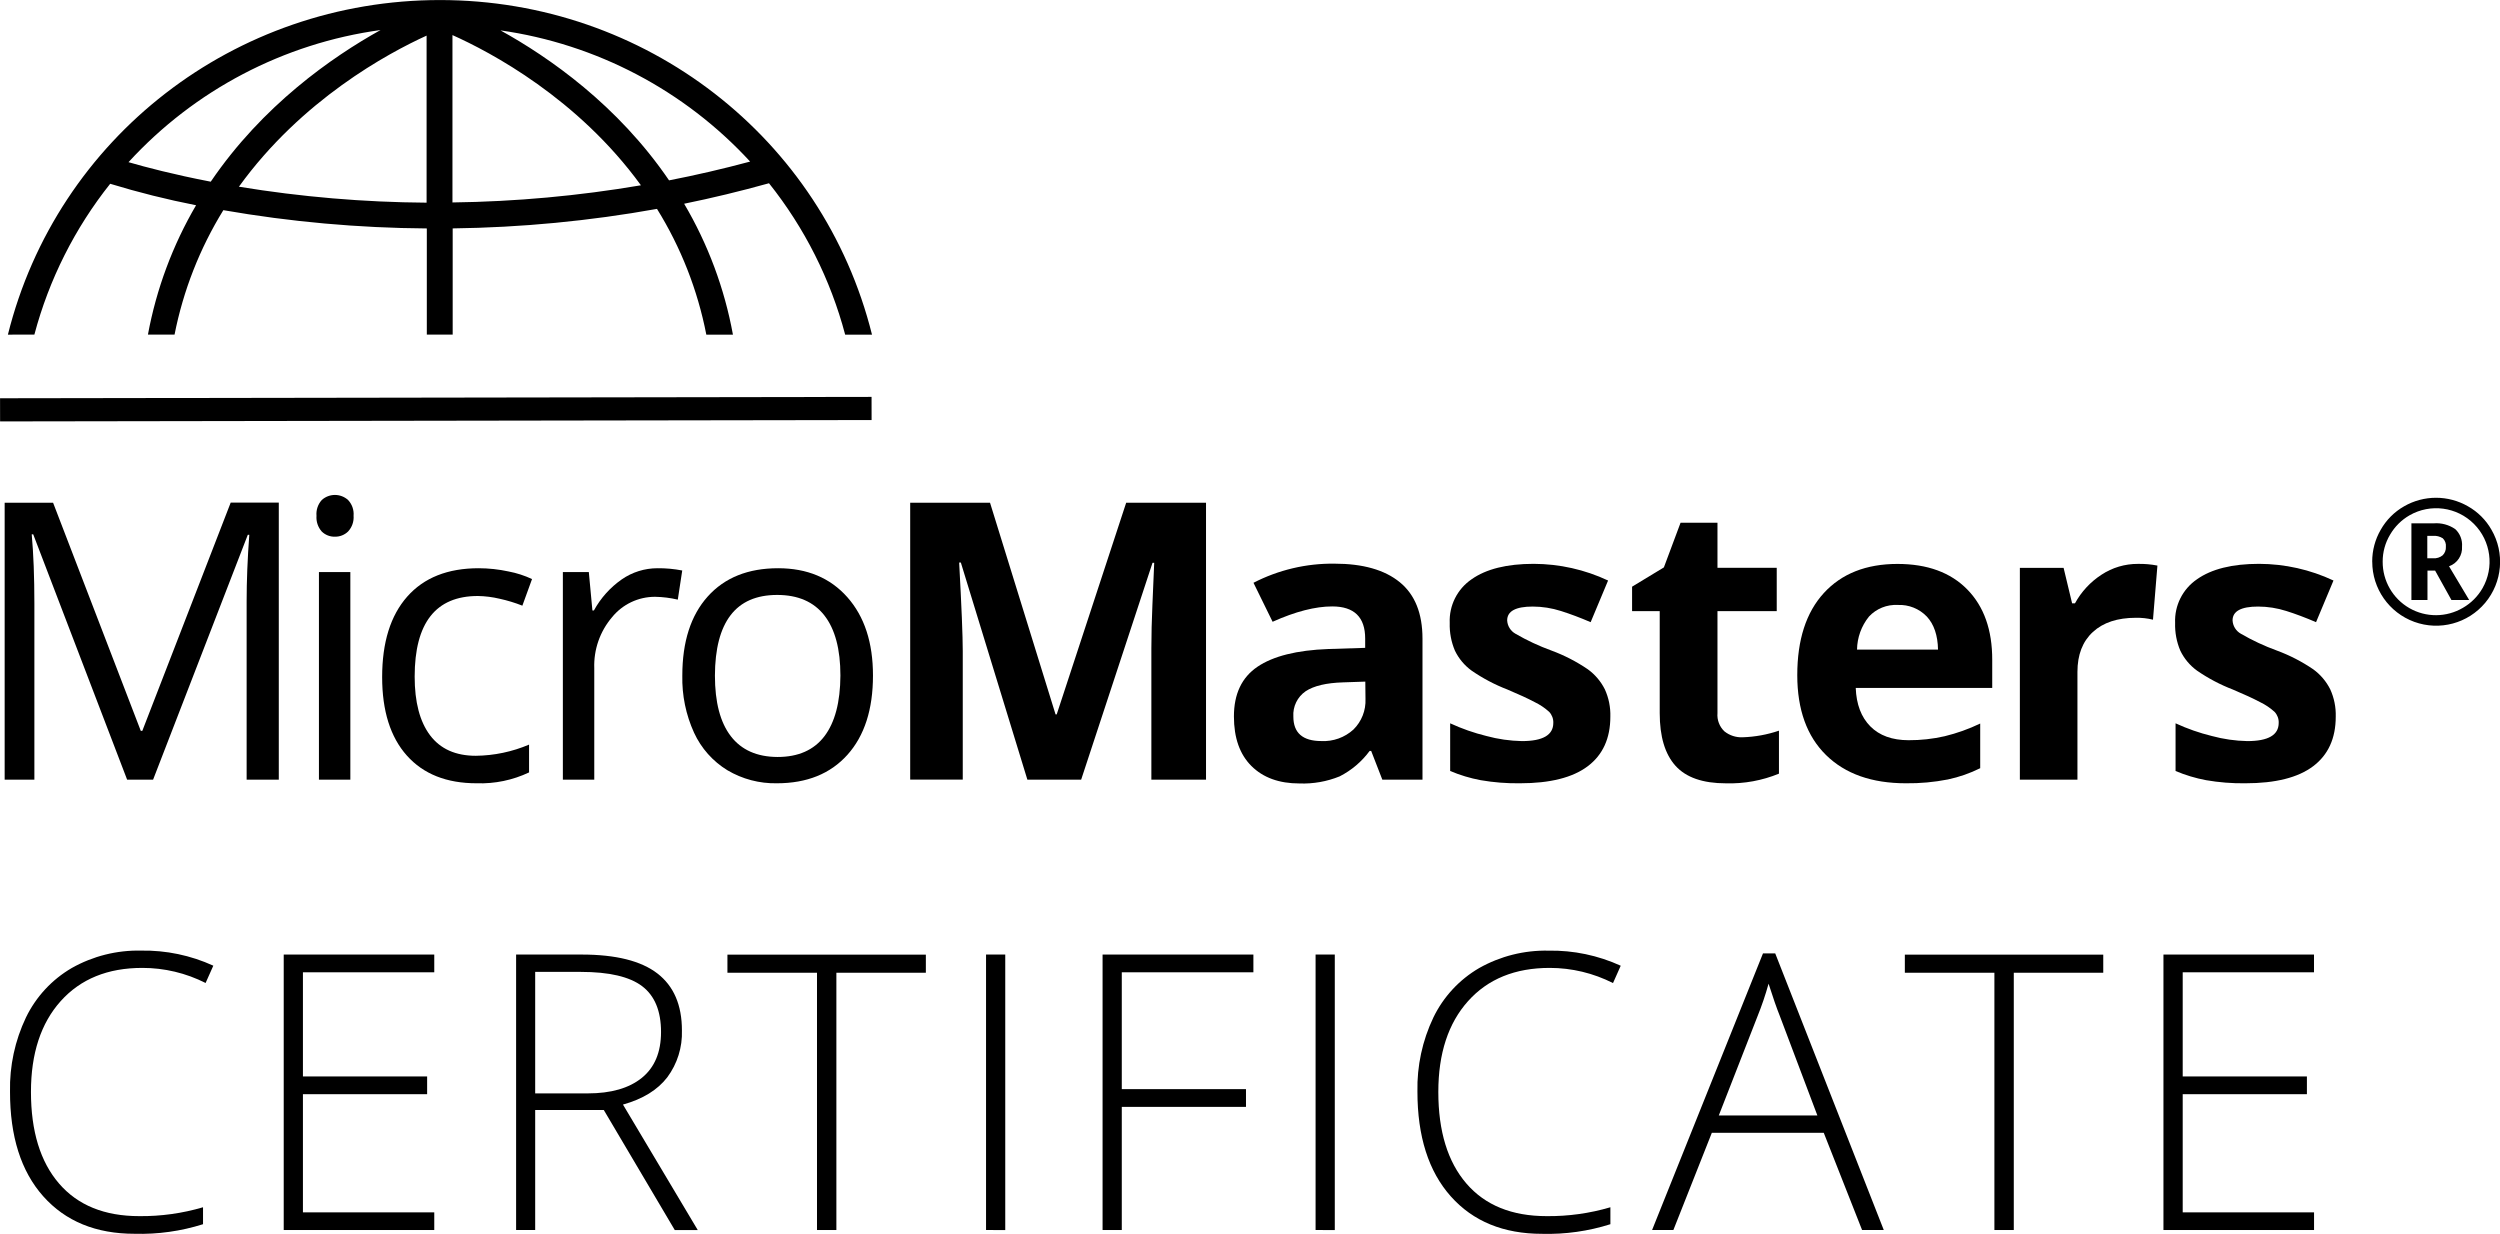
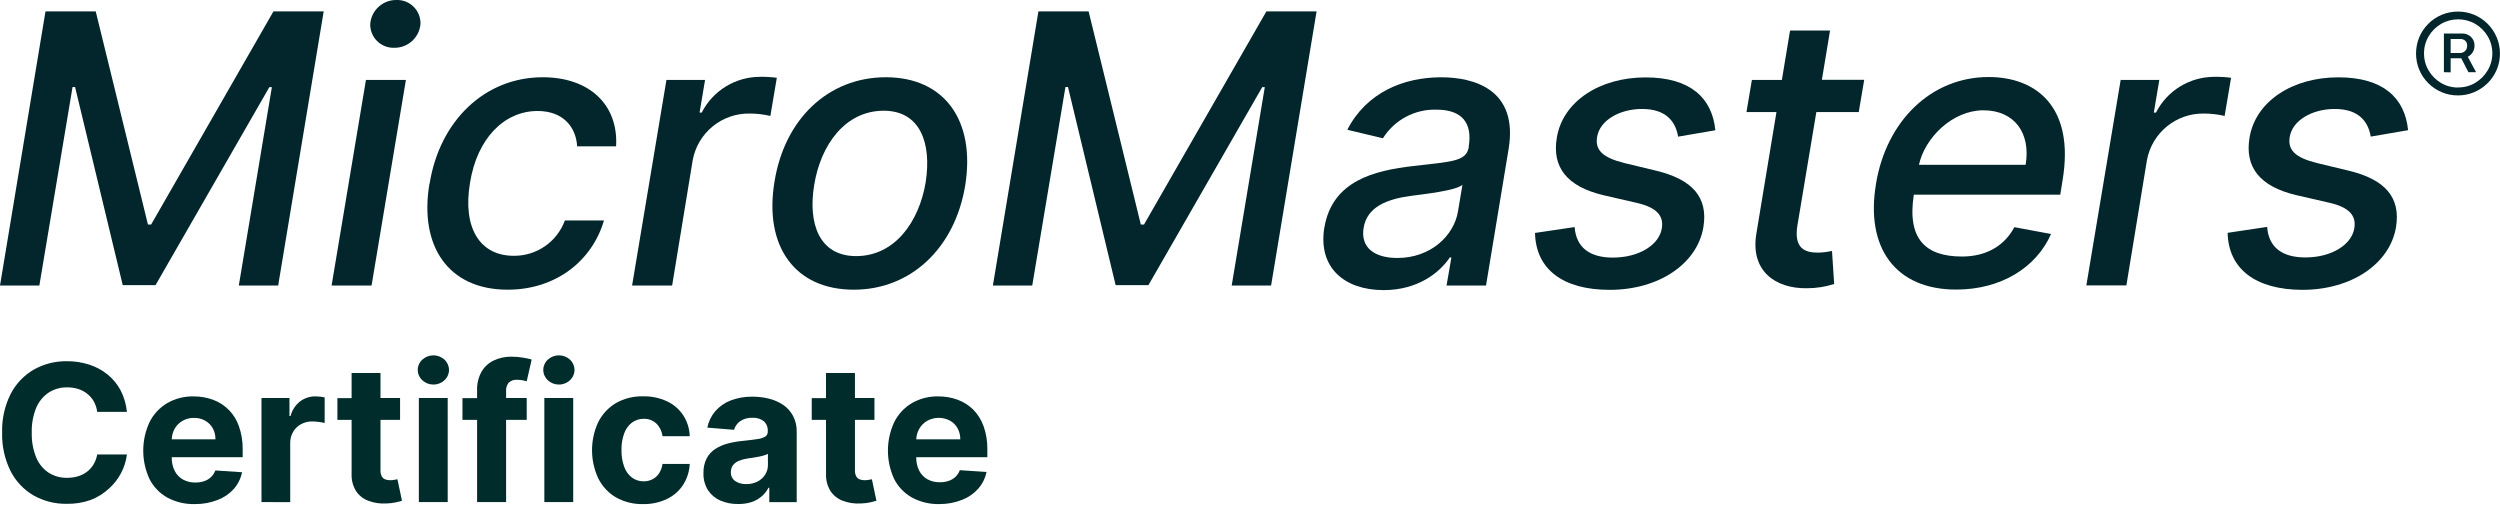
- <svg xmlns="http://www.w3.org/2000/svg" viewBox="0 0 563.59 278.14" role="img" aria-label="MicroMasters Certificate Logo">
-   <path d="M125.73,288.43q-11.68,0-18.39,7.48t-6.71,20.48q0,13.3,6.33,20.65t18.1,7.35a49,49,0,0,0,14.36-2v3.82A46.85,46.85,0,0,1,124,348.37q-13.08,0-20.6-8.45T95.91,316.3a37,37,0,0,1,3.59-16.69,26,26,0,0,1,10.32-11.15,30.49,30.49,0,0,1,15.65-3.93,37.58,37.58,0,0,1,16.27,3.4L140,291.83A31.51,31.51,0,0,0,125.73,288.43Z" transform="translate(-93.65 -70.23)" />
-   <path d="M191.55,347.52H157.61V285.42h33.94v4H161.94V312.9h28v4h-28v26.64h29.61Z" transform="translate(-93.65 -70.23)" />
-   <path d="M214.3,320.46v27.06H210V285.42h14.78q11.55,0,17.08,4.27t5.52,12.85a16.8,16.8,0,0,1-3.29,10.54q-3.29,4.29-10,6.16l16.86,28.29h-5.18l-16-27.06Zm0-3.74h11.85q7.86,0,12.19-3.5t4.33-10.34q0-7.09-4.25-10.32t-13.85-3.23H214.3Z" transform="translate(-93.65 -70.23)" />
-   <path d="M282.2,347.52h-4.37v-58H257.64v-4.08h44.73v4.08H282.2Z" transform="translate(-93.65 -70.23)" />
-   <path d="M315.94,347.52V285.42h4.33v62.11Z" transform="translate(-93.65 -70.23)" />
-   <path d="M346.54,347.52h-4.33V285.42h34v4H346.54v26.34h28v4h-28Z" transform="translate(-93.65 -70.23)" />
-   <path d="M390.23,347.52V285.42h4.33v62.11Z" transform="translate(-93.65 -70.23)" />
-   <path d="M443,288.43q-11.68,0-18.39,7.48t-6.71,20.48q0,13.3,6.33,20.65t18.1,7.35a49,49,0,0,0,14.36-2v3.82a46.85,46.85,0,0,1-15.38,2.17q-13.08,0-20.6-8.45t-7.52-23.62a37,37,0,0,1,3.59-16.69,26,26,0,0,1,10.32-11.15,30.49,30.49,0,0,1,15.65-3.93,37.58,37.58,0,0,1,16.27,3.4l-1.74,3.91A31.51,31.51,0,0,0,443,288.43Z" transform="translate(-93.65 -70.23)" />
-   <path d="M504.79,325.6H479.56l-8.67,21.92h-4.8l25-62.36h2.76l24.47,62.36h-4.89Zm-23.66-3.91h22.22l-8.45-22.39q-1.06-2.63-2.55-7.31a68.23,68.23,0,0,1-2.51,7.39Z" transform="translate(-93.65 -70.23)" />
-   <path d="M547.63,347.52h-4.37v-58H523.07v-4.08h44.73v4.08H547.63Z" transform="translate(-93.65 -70.23)" />
-   <path d="M615.32,347.52H581.37V285.42h33.94v4H585.71V312.9h28v4h-28v26.64h29.61Z" transform="translate(-93.65 -70.23)" />
-   <g>
-     <g>
-       <path d="M122.31,246l-21.17-55.31h-.34q.6,6.57.6,15.62V246H94.7V183.57h10.92L125.39,235h.34l19.93-51.47H156.5V246h-7.25v-40.2q0-6.91.6-15h-.34L128.16,246Z" transform="translate(-93.65 -70.23)" />
-       <path d="M165,186.51a4.7,4.7,0,0,1,1.19-3.56,4.42,4.42,0,0,1,5.93,0,4.62,4.62,0,0,1,1.24,3.54,4.69,4.69,0,0,1-1.24,3.56,4.13,4.13,0,0,1-2.94,1.17,4.09,4.09,0,0,1-3-1.17A4.79,4.79,0,0,1,165,186.51ZM172.63,246h-7.08V199.19h7.08Z" transform="translate(-93.65 -70.23)" />
-       <path d="M201.1,246.81q-10.16,0-15.73-6.25t-5.57-17.69q0-11.74,5.65-18.14t16.11-6.4a32,32,0,0,1,6.74.73,22.27,22.27,0,0,1,5.29,1.71l-2.18,6a33.45,33.45,0,0,0-5.12-1.56,22.92,22.92,0,0,0-4.91-.62q-14.25,0-14.25,18.18,0,8.62,3.48,13.23t10.31,4.61a31.5,31.5,0,0,0,12-2.52v6.27A25.56,25.56,0,0,1,201.1,246.81Z" transform="translate(-93.65 -70.23)" />
-       <path d="M241.86,198.33a27.73,27.73,0,0,1,5.59.51l-1,6.57a24.14,24.14,0,0,0-5.12-.64,12.46,12.46,0,0,0-9.71,4.61,16.81,16.81,0,0,0-4,11.48V246h-7.08V199.19h5.85l.81,8.66h.34a20.55,20.55,0,0,1,6.27-7A14.13,14.13,0,0,1,241.86,198.33Z" transform="translate(-93.65 -70.23)" />
-       <path d="M290.45,222.53q0,11.44-5.76,17.86t-15.92,6.42a21.08,21.08,0,0,1-11.14-2.94,19.43,19.43,0,0,1-7.51-8.45,29.44,29.44,0,0,1-2.65-12.89q0-11.44,5.72-17.82t15.88-6.38q9.81,0,15.6,6.53T290.45,222.53Zm-35.63,0q0,9,3.58,13.66t10.54,4.69q7,0,10.56-4.67t3.61-13.68q0-8.92-3.61-13.55t-10.65-4.63q-7,0-10.5,4.57T254.82,222.53Z" transform="translate(-93.65 -70.23)" />
-       <path d="M325.26,246l-15-48.95h-.38q.81,14.94.81,19.93v29H298.84V183.57h18l14.77,47.71h.26l15.66-47.71h18V246H353.21V216.43q0-2.09.06-4.82t.58-14.51h-.38L337.38,246Z" transform="translate(-93.65 -70.23)" />
-       <path d="M405.28,246l-2.52-6.49h-.34a19.23,19.23,0,0,1-6.76,5.74,21.86,21.86,0,0,1-9.07,1.6q-6.87,0-10.82-3.93t-3.95-11.18q0-7.6,5.31-11.2t16-4l8.28-.26v-2.09q0-7.25-7.43-7.25-5.72,0-13.44,3.46l-4.31-8.79a38.79,38.79,0,0,1,18.26-4.31q9.6,0,14.72,4.18t5.12,12.72V246Zm-3.84-22.11-5,.17q-5.68.17-8.45,2a6.43,6.43,0,0,0-2.77,5.72q0,5.51,6.32,5.51a10,10,0,0,0,7.23-2.6,9.14,9.14,0,0,0,2.71-6.91Z" transform="translate(-93.65 -70.23)" />
-       <path d="M456.68,231.79q0,7.34-5.1,11.18t-15.26,3.84a47.91,47.91,0,0,1-8.88-.7,33.52,33.52,0,0,1-6.87-2.07V233.29a45.33,45.33,0,0,0,8.17,2.86,33.09,33.09,0,0,0,8,1.15q7.08,0,7.08-4.1a3.42,3.42,0,0,0-.94-2.5,13.62,13.62,0,0,0-3.24-2.18q-2.3-1.22-6.15-2.84a38.58,38.58,0,0,1-8.09-4.27,12,12,0,0,1-3.76-4.5,14.85,14.85,0,0,1-1.17-6.25,11.33,11.33,0,0,1,4.93-9.84q4.93-3.48,14-3.48a39.69,39.69,0,0,1,16.77,3.76l-3.93,9.39q-3.58-1.54-6.7-2.52a21.06,21.06,0,0,0-6.36-1q-5.76,0-5.76,3.12a3.66,3.66,0,0,0,1.86,3,50.45,50.45,0,0,0,8.13,3.8,37.85,37.85,0,0,1,8.19,4.22,12.51,12.51,0,0,1,3.84,4.52A13.91,13.91,0,0,1,456.68,231.79Z" transform="translate(-93.65 -70.23)" />
-       <path d="M486.5,236.44a28.19,28.19,0,0,0,8.19-1.49v9.69a29.22,29.22,0,0,1-11.95,2.18q-7.81,0-11.37-3.95T467.81,231V208h-6.23v-5.51l7.17-4.35,3.76-10.07h8.32v10.16h13.36V208H480.83v23a5.08,5.08,0,0,0,1.56,4.1A6.14,6.14,0,0,0,486.5,236.44Z" transform="translate(-93.65 -70.23)" />
-       <path d="M523.31,246.81q-11.52,0-18-6.36t-6.49-18q0-12,6-18.54t16.58-6.55q10.11,0,15.75,5.76T542.77,219v6.32H512q.21,5.55,3.29,8.66t8.62,3.12a35.79,35.79,0,0,0,8.15-.9,40.78,40.78,0,0,0,8-2.86v10.07a30.57,30.57,0,0,1-7.3,2.54A46,46,0,0,1,523.31,246.81Zm-1.84-40.2a8.25,8.25,0,0,0-6.49,2.62,12.14,12.14,0,0,0-2.69,7.45h18.26q-.09-4.82-2.52-7.45A8.53,8.53,0,0,0,521.48,206.61Z" transform="translate(-93.65 -70.23)" />
-       <path d="M575.61,197.35a21,21,0,0,1,4.4.38l-1,12.2a15,15,0,0,0-3.84-.43q-6.23,0-9.71,3.2t-3.48,9V246H549V198.25h9.86l1.92,8h.64a17.94,17.94,0,0,1,6-6.47A14.79,14.79,0,0,1,575.61,197.35Z" transform="translate(-93.65 -70.23)" />
-       <path d="M620.21,231.79q0,7.34-5.1,11.18t-15.26,3.84a47.91,47.91,0,0,1-8.88-.7,33.52,33.52,0,0,1-6.87-2.07V233.29a45.33,45.33,0,0,0,8.17,2.86,33.09,33.09,0,0,0,8,1.15q7.08,0,7.08-4.1a3.42,3.42,0,0,0-.94-2.5,13.62,13.62,0,0,0-3.24-2.18q-2.3-1.22-6.15-2.84a38.58,38.58,0,0,1-8.09-4.27,12,12,0,0,1-3.76-4.5,14.85,14.85,0,0,1-1.17-6.25,11.33,11.33,0,0,1,4.93-9.84q4.93-3.48,14-3.48a39.69,39.69,0,0,1,16.77,3.76l-3.93,9.39q-3.58-1.54-6.7-2.52a21.06,21.06,0,0,0-6.36-1q-5.76,0-5.76,3.12a3.66,3.66,0,0,0,1.86,3,50.45,50.45,0,0,0,8.13,3.8,37.85,37.85,0,0,1,8.19,4.22,12.51,12.51,0,0,1,3.84,4.52A13.91,13.91,0,0,1,620.21,231.79Z" transform="translate(-93.65 -70.23)" />
+ <svg xmlns="http://www.w3.org/2000/svg" viewBox="0 0 655.01 132.07">
+   <defs>
+     <style>.cls-1{fill:none;}.cls-2{fill:#002c2b;}.cls-3{clip-path:url(#clip-path);}.cls-4{fill:#02262b;}</style>
+     <clipPath id="clip-path" transform="translate(0 0)">
+       <rect class="cls-1" x="0.12" width="654.89" height="76" />
+     </clipPath>
+   </defs>
+   <g id="Layer_2" data-name="Layer 2">
+     <g id="Layer_1-2" data-name="Layer 1">
+       <path class="cls-2" d="M33.25,107.91H25.47a7.66,7.66,0,0,0-.87-2.7,7,7,0,0,0-1.69-2,7.32,7.32,0,0,0-2.37-1.28,9.33,9.33,0,0,0-2.9-.44,8.68,8.68,0,0,0-4.92,1.39,9,9,0,0,0-3.25,4,16.09,16.09,0,0,0-1.15,6.44,16.31,16.31,0,0,0,1.16,6.53,8.85,8.85,0,0,0,3.26,4,8.75,8.75,0,0,0,4.85,1.34,9.69,9.69,0,0,0,2.86-.4,7.73,7.73,0,0,0,2.36-1.2,7,7,0,0,0,1.71-1.93,7.63,7.63,0,0,0,.95-2.59l7.78,0a14,14,0,0,1-1.5,4.82,14.38,14.38,0,0,1-3.22,4.14A15,15,0,0,1,23.74,131,17.67,17.67,0,0,1,17.46,132a17.09,17.09,0,0,1-8.69-2.21,15.56,15.56,0,0,1-6-6.37,21.37,21.37,0,0,1-2.21-10.1,21.16,21.16,0,0,1,2.24-10.12,15.63,15.63,0,0,1,6.07-6.37,17.12,17.12,0,0,1,8.63-2.19,18.52,18.52,0,0,1,5.87.89,14.8,14.8,0,0,1,4.8,2.58,13.5,13.5,0,0,1,3.42,4.14A15.67,15.67,0,0,1,33.25,107.91Z" transform="translate(0 0)" />
+       <path class="cls-2" d="M51.06,132.07a14.49,14.49,0,0,1-7.24-1.71,11.65,11.65,0,0,1-4.66-4.87,17.73,17.73,0,0,1,0-14.85,12,12,0,0,1,4.61-5,13.3,13.3,0,0,1,7-1.78,14.58,14.58,0,0,1,5,.86,11.28,11.28,0,0,1,6.81,6.91,17.28,17.28,0,0,1,1,6.08v2.08h-23v-4.69H56.45a5.71,5.71,0,0,0-.71-2.89,5,5,0,0,0-2-2,5.7,5.7,0,0,0-2.9-.72,5.8,5.8,0,0,0-3.05.79,5.66,5.66,0,0,0-2.07,2.11A6.07,6.07,0,0,0,45,115.4v4.45a7.5,7.5,0,0,0,.76,3.5,5.34,5.34,0,0,0,2.14,2.27,6.35,6.35,0,0,0,3.28.8,7.09,7.09,0,0,0,2.31-.35A4.75,4.75,0,0,0,55.28,125a4.55,4.55,0,0,0,1.14-1.74l7,.47a9.52,9.52,0,0,1-2.17,4.39A11,11,0,0,1,57,131,15.92,15.92,0,0,1,51.06,132.07Z" transform="translate(0 0)" />
+       <path class="cls-2" d="M68.51,131.54V104.27h7.33V109h.29a7.05,7.05,0,0,1,2.5-3.84,6.61,6.61,0,0,1,4.05-1.31,10.68,10.68,0,0,1,1.22.08,8,8,0,0,1,1.16.19v6.71a10.66,10.66,0,0,0-1.48-.28,13.71,13.71,0,0,0-1.72-.13,6,6,0,0,0-3,.72,5.35,5.35,0,0,0-2.06,2,5.64,5.64,0,0,0-.76,3v15.43Z" transform="translate(0 0)" />
+       <path class="cls-2" d="M104.82,104.27V110H88.4v-5.68Zm-12.7-6.54h7.57v25.43a3.28,3.28,0,0,0,.32,1.62,1.71,1.71,0,0,0,.89.81,3.73,3.73,0,0,0,1.34.23,5.54,5.54,0,0,0,1.07-.1l.82-.15,1.19,5.63c-.38.12-.92.26-1.6.42a13.77,13.77,0,0,1-2.5.29,11.4,11.4,0,0,1-4.79-.73,6.66,6.66,0,0,1-3.19-2.59,7.92,7.92,0,0,1-1.12-4.44Z" transform="translate(0 0)" />
+       <path class="cls-2" d="M113.56,100.75a4.11,4.11,0,0,1-2.9-1.13,3.62,3.62,0,0,1,0-5.4,4.29,4.29,0,0,1,5.78,0,3.64,3.64,0,0,1,0,5.4A4.07,4.07,0,0,1,113.56,100.75Zm-3.82,30.79V104.27h7.56v27.27Z" transform="translate(0 0)" />
+       <path class="cls-2" d="M138,104.27V110H121.17v-5.68Zm-13,27.27V102.29a9.42,9.42,0,0,1,1.17-4.91,7.28,7.28,0,0,1,3.19-2.93,10.45,10.45,0,0,1,4.59-1,17.41,17.41,0,0,1,3.19.27,17.86,17.86,0,0,1,2.16.48L138,99.9a8.25,8.25,0,0,0-1.09-.27,7.39,7.39,0,0,0-1.33-.12,2.91,2.91,0,0,0-2.32.77,3.21,3.21,0,0,0-.66,2.16v29.1Z" transform="translate(0 0)" />
+       <path class="cls-2" d="M146.44,100.75a4.11,4.11,0,0,1-2.9-1.13,3.64,3.64,0,0,1,0-5.4,4.29,4.29,0,0,1,5.78,0,3.64,3.64,0,0,1,0,5.4A4.07,4.07,0,0,1,146.44,100.75Zm-3.82,30.79V104.27h7.56v27.27Z" transform="translate(0 0)" />
+       <path class="cls-2" d="M168.54,132.07a13.88,13.88,0,0,1-7.2-1.78,11.9,11.9,0,0,1-4.61-5,17.46,17.46,0,0,1,0-14.67,12.11,12.11,0,0,1,4.63-5,13.71,13.71,0,0,1,7.14-1.78,14.13,14.13,0,0,1,6.25,1.3,10.32,10.32,0,0,1,4.24,3.64,10.62,10.62,0,0,1,1.72,5.5h-7.13a5.6,5.6,0,0,0-1.59-3.29,4.61,4.61,0,0,0-3.37-1.26,5.08,5.08,0,0,0-3.06,1,6.14,6.14,0,0,0-2,2.77,11.64,11.64,0,0,0-.73,4.38,12.15,12.15,0,0,0,.72,4.44,6.08,6.08,0,0,0,2,2.79,5.07,5.07,0,0,0,3.07,1,5,5,0,0,0,2.34-.54,4.55,4.55,0,0,0,1.72-1.55,6,6,0,0,0,.9-2.46h7.13A11.14,11.14,0,0,1,179,127a10.37,10.37,0,0,1-4.18,3.7A13.94,13.94,0,0,1,168.54,132.07Z" transform="translate(0 0)" />
+       <path class="cls-2" d="M193.37,132.05a11.33,11.33,0,0,1-4.66-.91,7.39,7.39,0,0,1-3.22-2.72,8,8,0,0,1-1.18-4.5,7.93,7.93,0,0,1,.84-3.82,6.61,6.61,0,0,1,2.27-2.48,11,11,0,0,1,3.27-1.42,24.79,24.79,0,0,1,3.87-.68c1.58-.16,2.86-.32,3.83-.47a5.44,5.44,0,0,0,2.11-.66,1.5,1.5,0,0,0,.66-1.32V113a3.28,3.28,0,0,0-1-2.61,4.42,4.42,0,0,0-3-.93,5.33,5.33,0,0,0-3.25.9,4.23,4.23,0,0,0-1.59,2.25l-7-.57a9.51,9.51,0,0,1,2.09-4.31,10.19,10.19,0,0,1,4-2.8,15.46,15.46,0,0,1,5.75-1,17.83,17.83,0,0,1,4.36.53,11.7,11.7,0,0,1,3.71,1.65,8.12,8.12,0,0,1,2.56,2.87,8.69,8.69,0,0,1,.95,4.18v18.4h-7.18v-3.78h-.21a7.63,7.63,0,0,1-1.76,2.24,7.76,7.76,0,0,1-2.64,1.51A10.81,10.81,0,0,1,193.37,132.05Zm2.16-5.22a6.32,6.32,0,0,0,2.95-.66,5.32,5.32,0,0,0,2-1.8,4.73,4.73,0,0,0,.72-2.58V118.9a3.83,3.83,0,0,1-1,.41,12.67,12.67,0,0,1-1.38.34q-.76.15-1.53.27l-1.38.2a9.63,9.63,0,0,0-2.33.62,3.77,3.77,0,0,0-1.54,1.15,2.82,2.82,0,0,0-.55,1.78,2.73,2.73,0,0,0,1.12,2.36A4.89,4.89,0,0,0,195.53,126.83Z" transform="translate(0 0)" />
+       <path class="cls-2" d="M229.11,104.27V110H212.68v-5.68Zm-12.7-6.54H224v25.43a3.28,3.28,0,0,0,.32,1.62,1.71,1.71,0,0,0,.89.81,3.69,3.69,0,0,0,1.34.23,5.54,5.54,0,0,0,1.07-.1l.82-.15,1.19,5.63c-.38.12-.92.26-1.6.42a13.78,13.78,0,0,1-2.51.29,11.38,11.38,0,0,1-4.78-.73,6.66,6.66,0,0,1-3.19-2.59,7.92,7.92,0,0,1-1.12-4.44Z" transform="translate(0 0)" />
+       <path class="cls-2" d="M246.17,132.07a14.46,14.46,0,0,1-7.23-1.71,11.67,11.67,0,0,1-4.67-4.87,17.73,17.73,0,0,1,0-14.85,12,12,0,0,1,4.61-5,13.33,13.33,0,0,1,7-1.78,14.48,14.48,0,0,1,5,.86,11.56,11.56,0,0,1,4.09,2.58,11.82,11.82,0,0,1,2.72,4.33,17.27,17.27,0,0,1,1,6.08v2.08h-23v-4.69h15.91a5.81,5.81,0,0,0-.71-2.89,5,5,0,0,0-2-2,6.24,6.24,0,0,0-6,.07,5.66,5.66,0,0,0-2.07,2.11,6,6,0,0,0-.76,2.94v4.45a7.62,7.62,0,0,0,.75,3.5,5.4,5.4,0,0,0,2.14,2.27,6.39,6.39,0,0,0,3.29.8,7,7,0,0,0,2.3-.35,4.79,4.79,0,0,0,1.8-1.07,4.53,4.53,0,0,0,1.13-1.74l7,.47a9.54,9.54,0,0,1-2.18,4.39,10.84,10.84,0,0,1-4.22,2.91A15.93,15.93,0,0,1,246.17,132.07Z" transform="translate(0 0)" />
+       <g class="cls-3">
+         <polygon class="cls-4" points="25.08 2.98 38.76 58.82 39.6 58.82 71.65 2.98 84.81 2.98 72.88 74.81 62.57 74.81 71.23 22.83 70.57 22.83 40.75 74.71 32.16 74.71 19.67 22.8 19.01 22.8 10.31 74.81 0 74.81 11.92 2.98 25.08 2.98 25.08 2.98" />
+       </g>
+       <path class="cls-4" d="M97,6.28A6.81,6.81,0,0,1,103.86,0a6.1,6.1,0,0,1,6.31,6.28,6.81,6.81,0,0,1-6.91,6.24A6.09,6.09,0,0,1,97,6.28ZM95.86,20.94h10.49l-9,53.87H86.88l9-53.87Z" transform="translate(0 0)" />
+       <path class="cls-4" d="M112.56,48.12C115.19,31.67,127,20.24,142.2,20.24c12.24,0,19.85,7.22,19.22,18.1H151.21c-.28-5.06-3.68-9.26-10.35-9.26-8.8,0-15.88,7.26-17.71,18.8-2,11.75,2.53,19.14,11.44,19.14A14.12,14.12,0,0,0,148,57.77h10.24C155.17,68.25,145.74,75.9,133,75.9c-15.64,0-23.22-11.54-20.48-27.78Z" transform="translate(0 0)" />
+       <path class="cls-4" d="M174.59,20.94h10.14l-1.44,8.56h.56a17.15,17.15,0,0,1,15.26-9.37,29.27,29.27,0,0,1,4.42.25l-1.69,10a23.47,23.47,0,0,0-5.43-.63A14.93,14.93,0,0,0,181.5,41.91l-5.4,32.9H165.61l9-53.87Z" transform="translate(0 0)" />
+       <path class="cls-4" d="M242.54,47.67c1.58-10.14-1.43-18.66-11-18.66-10.13,0-16.55,9-18.23,19.53-1.65,10.1,1.36,18.56,11,18.56,10.07,0,16.49-8.88,18.24-19.43Zm-39.63,0c2.63-16.56,14.17-27.43,29.18-27.43,15.36,0,23.53,11.33,20.8,28.34C250.19,65,238.65,75.9,223.71,75.9c-15.44,0-23.57-11.33-20.8-28.23Z" transform="translate(0 0)" />
+       <polygon class="cls-4" points="285.22 2.98 298.9 58.82 299.74 58.82 331.8 2.98 344.95 2.98 333.03 74.81 322.71 74.81 331.38 22.83 330.71 22.83 300.89 74.71 292.3 74.71 279.82 22.8 279.15 22.8 270.45 74.81 260.14 74.81 272.07 2.98 285.22 2.98 285.22 2.98" />
+       <path class="cls-4" d="M382,55.38l1.16-6.94c-1.76,1.5-10,2.42-13.4,2.87-6.18.81-11.61,2.81-12.49,8.42-.84,5.19,2.91,7.86,8.84,7.86,8.73,0,14.84-5.83,15.89-12.21Zm-35,4.21c2.07-12.21,13-14.91,23.37-16.1,9.78-1.16,13.78-1.12,14.44-4.87v-.25c1-6.07-1.68-9.64-8.42-9.64a16,16,0,0,0-14.06,7.5L353,34c5.05-9.82,14.8-13.75,24.56-13.75,8.55,0,20.3,3.12,17.7,18.8l-5.92,35.77H379l1.27-7.36h-.42c-2.67,4-8.42,8.55-17.33,8.55-10.24,0-17.25-5.85-15.54-16.41Z" transform="translate(0 0)" />
+       <path class="cls-4" d="M439.67,35.77c-.63-3.68-2.91-7.22-9.43-7.22-6,0-11.12,3.05-11.79,7.33-.59,3.47,1.51,5.44,7.16,6.84l8.28,2c9.54,2.28,13.68,7,12.41,14.77-1.61,9.64-11.68,16.45-24.55,16.45-12.27,0-19.36-5.4-19.57-14.91l10.38-1.54c.39,5.3,3.89,8,10,8,7,0,12.17-3.41,12.84-7.65.56-3.33-1.37-5.47-6.45-6.66l-8.7-2c-9.75-2.28-13.68-7.4-12.35-15.16,1.58-9.43,11.19-15.74,23.25-15.74,11.76,0,17.44,5.4,18.28,13.85l-9.79,1.68Z" transform="translate(0 0)" />
+       <path class="cls-4" d="M487,29.36H475.89L470.94,59c-1,6.07,1.93,7.19,5.34,7.19a17.79,17.79,0,0,0,3.71-.45l.57,8.66a23,23,0,0,1-7.12,1.12c-8.32.14-14.91-4.59-13.26-14.34l5.26-31.81h-7.86L459,20.94h7.86L469,8h10.48l-2.14,12.91h11.09L487,29.36Z" transform="translate(0 0)" />
+       <path class="cls-4" d="M530.72,43.18c1.4-8.25-2.88-14.28-11.05-14.28s-15.36,7.23-16.9,14.28Zm-39.21,5c2.73-16.56,14.52-28,29.53-28,12.24,0,22.62,7.61,19.36,27.07L539.8,51H501.43c-1.82,11.72,3.16,16.21,12.63,16.21,6.1,0,11-2.6,13.71-7.69l9.61,1.79c-3.85,8.77-13.08,14.56-24.86,14.56-15.89,0-23.82-10.94-21-27.67Z" transform="translate(0 0)" />
+       <path class="cls-4" d="M555.61,20.94h10.14l-1.44,8.56h.56a17.15,17.15,0,0,1,15.26-9.37,29.27,29.27,0,0,1,4.42.25l-1.69,10a23.47,23.47,0,0,0-5.43-.63,14.94,14.94,0,0,0-14.91,12.13l-5.4,32.9H546.63l9-53.87Z" transform="translate(0 0)" />
+       <path class="cls-4" d="M621.14,35.77c-.63-3.68-2.91-7.22-9.43-7.22-6,0-11.12,3.05-11.79,7.33-.59,3.47,1.51,5.44,7.16,6.84l8.28,2c9.54,2.28,13.67,7,12.41,14.77-1.61,9.64-11.68,16.45-24.55,16.45C591,75.9,583.86,70.5,583.65,61L594,59.45c.38,5.3,3.89,8,10,8,7,0,12.17-3.41,12.84-7.65.56-3.33-1.37-5.47-6.45-6.66l-8.7-2C592,48.86,588.07,43.74,589.4,36c1.58-9.43,11.19-15.74,23.25-15.74,11.76,0,17.44,5.4,18.28,13.85l-9.79,1.68Z" transform="translate(0 0)" />
+       <path class="cls-4" d="M646.21,14.2l2.53,4.71h-2L644.3,14.2Zm-5.9,4.71V8.78h4.86a3.3,3.3,0,0,1,1.49.36,3.05,3.05,0,0,1,1.19,1.07,3,3,0,0,1,.48,1.74,3.19,3.19,0,0,1-.49,1.77,3.32,3.32,0,0,1-1.24,1.15,3.19,3.19,0,0,1-1.54.4h-3.77V13.88h3.3A1.8,1.8,0,0,0,646.4,12a1.62,1.62,0,0,0-.55-1.38,2,2,0,0,0-1.22-.41h-2.55v8.75Zm3.72,4a8.65,8.65,0,0,0,4.49-1.2,9.31,9.31,0,0,0,3.24-3.24A8.66,8.66,0,0,0,653,14a8.67,8.67,0,0,0-1.21-4.5,9.2,9.2,0,0,0-3.24-3.23,9,9,0,0,0-9,0,9.09,9.09,0,0,0-3.23,3.23,8.58,8.58,0,0,0-1.21,4.5,8.57,8.57,0,0,0,1.21,4.49,9.2,9.2,0,0,0,3.23,3.24,8.66,8.66,0,0,0,4.5,1.2ZM644,25a10.67,10.67,0,0,1-4.27-.85,11,11,0,0,1-5.87-5.86,11.18,11.18,0,0,1,0-8.55,11,11,0,0,1,5.87-5.86,11.15,11.15,0,0,1,8.54,0,11.05,11.05,0,0,1,5.86,5.86A10.76,10.76,0,0,1,655,14a10.74,10.74,0,0,1-.85,4.27,11.05,11.05,0,0,1-5.86,5.86A10.71,10.71,0,0,1,644,25Z" transform="translate(0 0)" />
    </g>
-     <rect x="93.65" y="159.87" width="196.47" height="5.22" transform="translate(-93.89 -69.94) rotate(-0.09)" />
-     <path d="M101.4,145.66a92.88,92.88,0,0,1,17.09-34,194.37,194.37,0,0,0,19.36,4.84A90.23,90.23,0,0,0,127,145.66h6a84.71,84.71,0,0,1,11-28.05,278.39,278.39,0,0,0,45.87,4.12v23.93h5.83V121.72a280.54,280.54,0,0,0,46.06-4.4,84.34,84.34,0,0,1,11.12,28.35h6a89.86,89.86,0,0,0-11-29.51q9.39-1.91,19.13-4.62a92.87,92.87,0,0,1,17.17,34.13h6.05c-11.08-44.41-51.13-75.43-97.4-75.43s-86.32,31-97.4,75.43Zm161.34-39q-9.29,2.49-18.26,4.23c-11.58-17-27.07-27.76-38-33.81A94.57,94.57,0,0,1,262.74,106.64ZM195.65,78.14C204.27,82,223.89,92.38,238.14,112a274.75,274.75,0,0,1-42.49,3.87Zm-5.83,37.78a272.67,272.67,0,0,1-42.31-3.6c14.13-19.58,33.57-30.08,42.31-34.06ZM179.44,77c-10.95,6.09-26.6,17-38.28,34.19-8.36-1.61-14.68-3.28-18.54-4.4A94.54,94.54,0,0,1,179.44,77Z" transform="translate(-93.65 -70.23)" />
  </g>
-   <path d="M628.43,196.84a14.24,14.24,0,0,1,1.92-7.18,14,14,0,0,1,5.27-5.29,14.43,14.43,0,0,1,14.4,0,14,14,0,0,1,5.29,5.27,14.41,14.41,0,1,1-26.87,7.22Zm2.36,0a12,12,0,0,0,18.1,10.41,12,12,0,0,0,4.4-4.4,12.05,12.05,0,0,0-16.43-16.46,12,12,0,0,0-4.41,4.39A11.75,11.75,0,0,0,630.79,196.84Zm17.89-3.41a4.41,4.41,0,0,1-2.93,4.46l4.54,7.6h-4l-3.68-6.63h-1.72v6.63h-3.62V188.21h5a7.52,7.52,0,0,1,4.88,1.3A4.84,4.84,0,0,1,648.68,193.43Zm-7.83,2.66h1.32a3.06,3.06,0,0,0,2.14-.67,2.47,2.47,0,0,0,.73-1.92,2.31,2.31,0,0,0-.7-1.92,3.6,3.6,0,0,0-2.21-.55h-1.28Z" transform="translate(-93.65 -70.23)" />
</svg>
